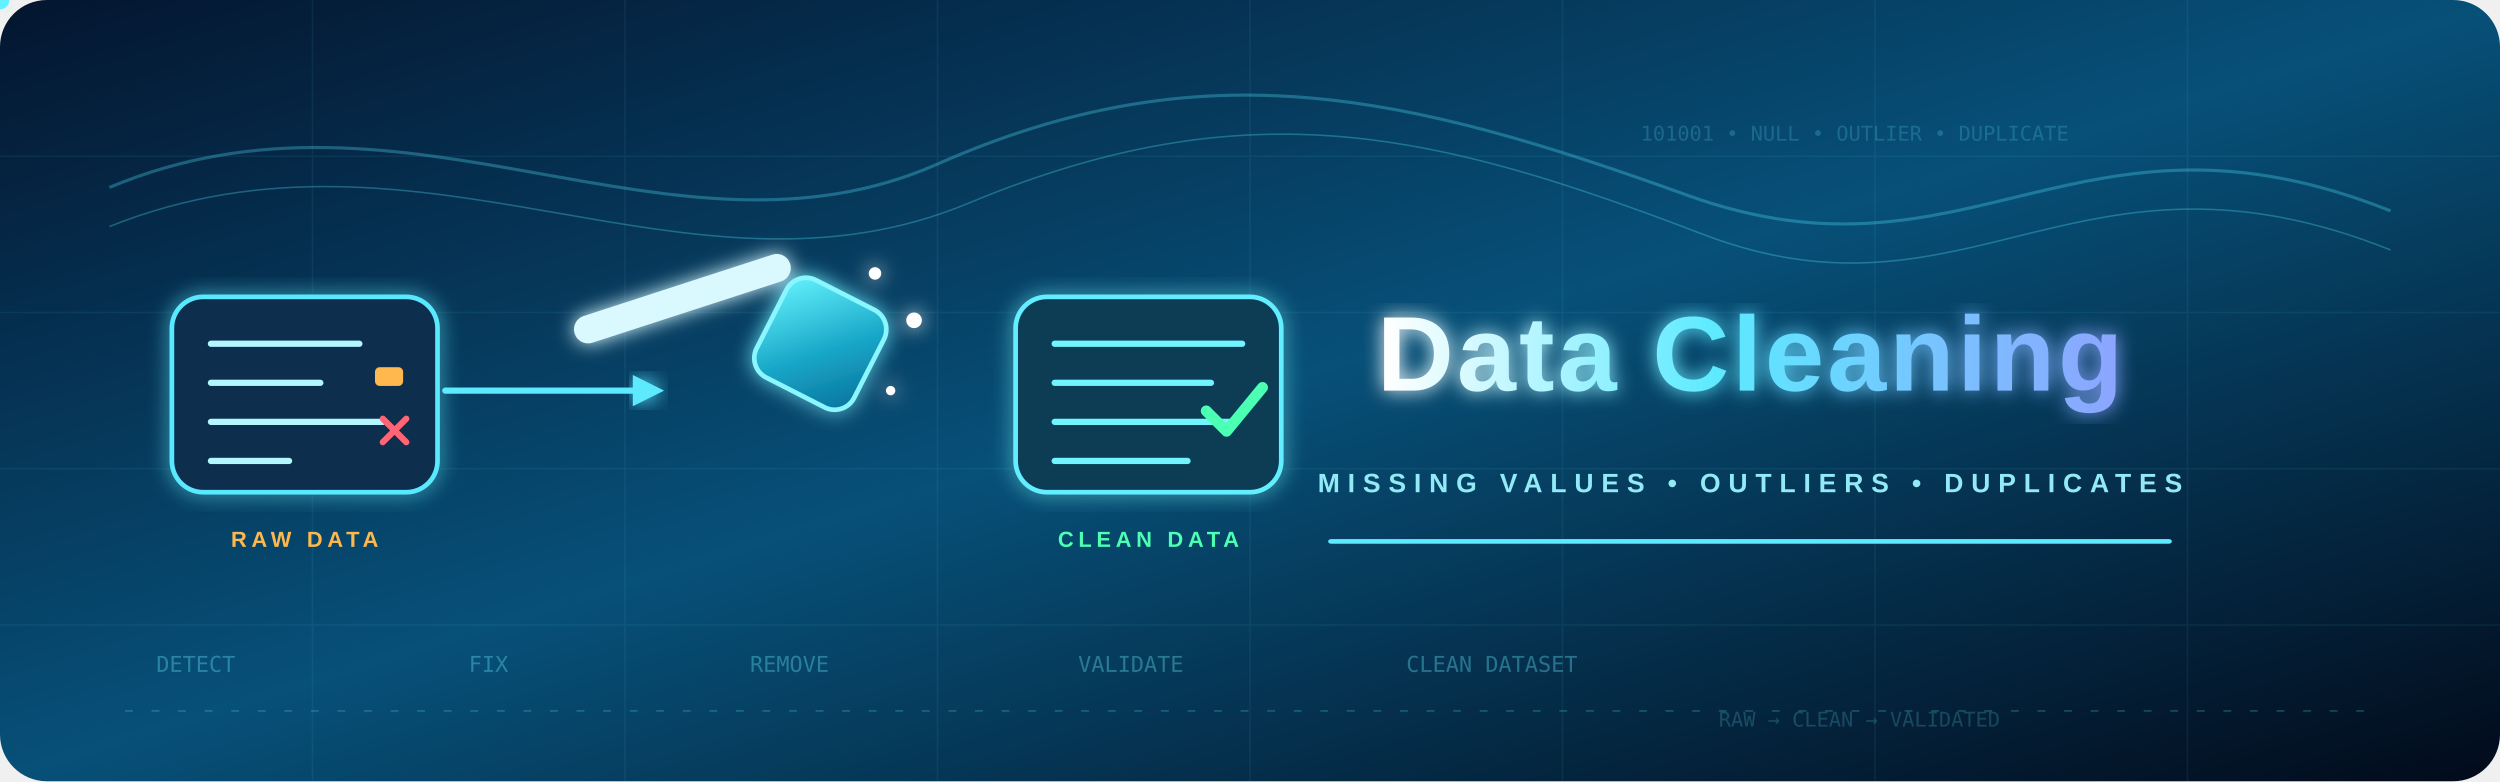
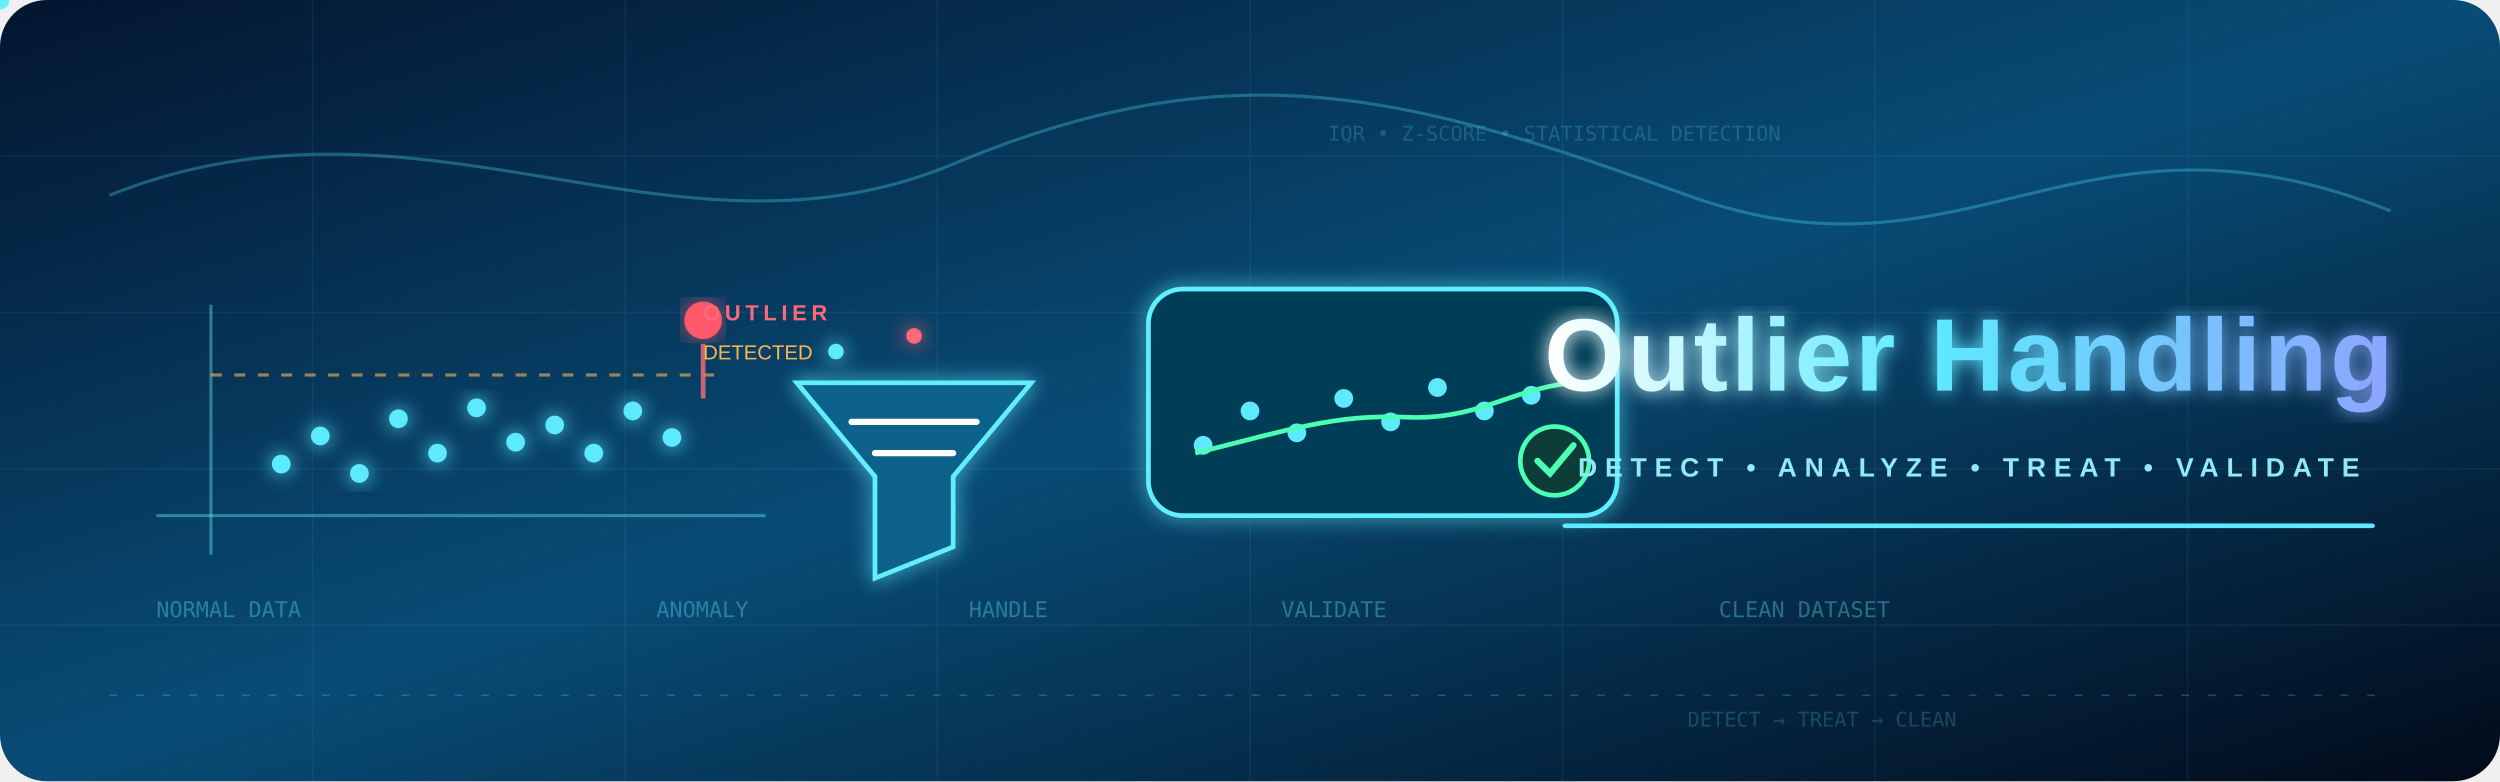
<svg xmlns="http://www.w3.org/2000/svg" width="1600" height="500" viewBox="0 0 1600 500">
  <defs>
    <linearGradient id="bg" x1="0" y1="0" x2="1" y2="1">
      <stop offset="0%" stop-color="#04152F" />
-       <stop offset="50%" stop-color="#075078" />
+       <stop offset="50%" stop-color="#084C76" />
      <stop offset="100%" stop-color="#020A1A" />
    </linearGradient>
    <linearGradient id="title" x1="0" y1="0" x2="1" y2="0">
      <stop offset="0%" stop-color="#FFFFFF" />
      <stop offset="45%" stop-color="#5DEAFF" />
      <stop offset="100%" stop-color="#8CA5FF" />
    </linearGradient>
-     <linearGradient id="clean" x1="0" y1="0" x2="1" y2="1">
-       <stop offset="0%" stop-color="#67F5FF" />
-       <stop offset="55%" stop-color="#19A8C9" />
-       <stop offset="100%" stop-color="#08709B" />
+     <linearGradient id="danger" x1="0" y1="0" x2="1" y2="1">
+       <stop offset="0%" stop-color="#FF6B7A" />
+       <stop offset="100%" stop-color="#FFB84D" />
    </linearGradient>
    <filter id="glow">
      <feGaussianBlur stdDeviation="6" result="blur" />
      <feMerge>
        <feMergeNode in="blur" />
        <feMergeNode in="SourceGraphic" />
      </feMerge>
    </filter>
-     <filter id="softGlow">
-       <feGaussianBlur stdDeviation="13" />
+     <filter id="redGlow">
+       <feGaussianBlur stdDeviation="10" result="blur" />
+       <feMerge>
+         <feMergeNode in="blur" />
+         <feMergeNode in="SourceGraphic" />
+       </feMerge>
    </filter>
  </defs>
  <rect width="1600" height="500" rx="30" fill="url(#bg)" />
  <g stroke="#61EFFF" opacity=".07">
    <path d="M0 100H1600" />
    <path d="M0 200H1600" />
    <path d="M0 300H1600" />
    <path d="M0 400H1600" />
    <path d="M200 0V500" />
    <path d="M400 0V500" />
    <path d="M600 0V500" />
    <path d="M800 0V500" />
    <path d="M1000 0V500" />
    <path d="M1200 0V500" />
    <path d="M1400 0V500" />
  </g>
-   <g fill="none" stroke="#55E9FF" opacity=".3">
-     <path d="M70 120            C260 40 430 180 600 105            S900 60 1080 125            S1330 55 1530 135" stroke-width="2" />
-     <path d="M70 145            C270 65 440 205 620 130            S920 85 1090 150            S1330 80 1530 160" stroke-width="1" />
-   </g>
+   <path d="M70 125          C270 45 430 180 610 105          S900 60 1080 125          S1330 55 1530 135" fill="none" stroke="#55E9FF" stroke-width="2" opacity=".3" />
  <g fill="#64F1FF" filter="url(#glow)">
    <circle r="6">
-       <animateMotion dur="5s" repeatCount="indefinite" path="M70 120 C260 40 430 180 600 105 S900 60 1080 125 S1330 55 1530 135" />
-     </circle>
-     <circle r="5">
-       <animateMotion dur="4s" repeatCount="indefinite" path="M70 145 C270 65 440 205 620 130 S920 85 1090 150 S1330 80 1530 160" />
+       <animateMotion dur="5s" repeatCount="indefinite" path="M70 125 C270 45 430 180 610 105 S900 60 1080 125 S1330 55 1530 135" />
    </circle>
  </g>
-   <g transform="translate(110 190)" filter="url(#glow)">
-     <rect x="0" y="0" width="170" height="125" rx="20" fill="#092D4D" stroke="#58E9FF" stroke-width="3" />
-     <g stroke="#B4F6FF" stroke-width="4" stroke-linecap="round">
-       <path d="M25 30H120" />
-       <path d="M25 55H95" />
-       <path d="M25 80H135" />
-       <path d="M25 105H75" />
+   <g transform="translate(100 185)">
+     <line x1="0" y1="145" x2="390" y2="145" stroke="#66EFFF" stroke-width="2" opacity=".4" />
+     <line x1="35" y1="170" x2="35" y2="10" stroke="#66EFFF" stroke-width="2" opacity=".4" />
+     <g fill="#5DEAFF" filter="url(#glow)">
+       <circle cx="80" cy="112" r="6" />
+       <circle cx="105" cy="94" r="6" />
+       <circle cx="130" cy="118" r="6" />
+       <circle cx="155" cy="83" r="6" />
+       <circle cx="180" cy="105" r="6" />
+       <circle cx="205" cy="76" r="6" />
+       <circle cx="230" cy="98" r="6" />
+       <circle cx="255" cy="87" r="6" />
+       <circle cx="280" cy="105" r="6" />
+       <circle cx="305" cy="78" r="6" />
+       <circle cx="330" cy="95" r="6" />
    </g>
-     <rect x="130" y="45" width="18" height="12" rx="3" fill="#FFB84D">
-       <animate attributeName="opacity" values="1;.25;1" dur="1s" repeatCount="indefinite" />
-     </rect>
-     <g stroke="#FF6575" stroke-width="4" stroke-linecap="round">
-       <path d="M135 78L150 93" />
-       <path d="M150 78L135 93" />
-     </g>
+     <circle cx="350" cy="20" r="12" fill="#FF596B" filter="url(#redGlow)">
+       <animate attributeName="r" values="9;17;9" dur="1.3s" repeatCount="indefinite" />
+     </circle>
+     <line x1="35" y1="55" x2="365" y2="55" stroke="#FFB84D" stroke-width="2" stroke-dasharray="7 8" opacity=".6" />
+     <path d="M350 35            L350 70" stroke="#FF6B75" stroke-width="3" marker-end="url(#arrow)" opacity=".8" />
  </g>
-   <text x="195" y="350" text-anchor="middle" font-family="Arial" font-size="14" font-weight="600" letter-spacing="3" fill="#FFB84D">
+   <text x="450" y="205" font-family="Arial" font-size="14" font-weight="700" letter-spacing="3" fill="#FF6877">

-   RAW DATA
+   OUTLIER

</text>
-   <g filter="url(#glow)">
-     <rect x="365" y="205" width="145" height="18" rx="9" fill="#D9F9FF" transform="rotate(-18 365 205)" />
-     <rect x="490" y="185" width="70" height="70" rx="14" fill="url(#clean)" stroke="#8AF6FF" stroke-width="3" transform="rotate(27 525 220)" />
-     <g fill="#FFFFFF">
-       <circle cx="560" cy="175" r="4">
-         <animate attributeName="cy" values="175;155;175" dur="1.2s" repeatCount="indefinite" />
-       </circle>
-       <circle cx="585" cy="205" r="5">
-         <animate attributeName="cy" values="205;180;205" dur="1.5s" repeatCount="indefinite" />
-       </circle>
-       <circle cx="570" cy="250" r="3">
-         <animate attributeName="cy" values="250;225;250" dur="1.3s" repeatCount="indefinite" />
-       </circle>
-     </g>
-   </g>
-   <g stroke="#5DEAFF" stroke-width="4" fill="none" stroke-linecap="round">
-     <path d="M285 250            C340 250 350 250 410 250" />
-   </g>
-   <path d="M405 240L425 250L405 260Z" fill="#5DEAFF" filter="url(#glow)" />
-   <g transform="translate(650 190)" filter="url(#glow)">
-     <rect x="0" y="0" width="170" height="125" rx="20" fill="#073D55" stroke="#63EEFF" stroke-width="3" />
-     <g stroke="#72F4FF" stroke-width="4" stroke-linecap="round">
-       <path d="M25 30H145" />
-       <path d="M25 55H125" />
-       <path d="M25 80H140" />
-       <path d="M25 105H110" />
-     </g>
-     <path d="M122 73            L135 86            L158 58" fill="none" stroke="#4CFFB3" stroke-width="7" stroke-linecap="round" stroke-linejoin="round">
-       <animate attributeName="stroke-dasharray" values="0 100;100 0" dur="1.5s" repeatCount="indefinite" />
-     </path>
-   </g>
-   <text x="735" y="350" text-anchor="middle" font-family="Arial" font-size="14" font-weight="600" letter-spacing="3" fill="#4CFFB3">
+   <text x="450" y="230" font-family="Arial" font-size="13" fill="#FFB84D">

-   CLEAN DATA
+   DETECTED

</text>
+   <g transform="translate(510 245)" filter="url(#glow)">
+     <path d="M0 0            H150            L100 60            V105            L50 125            V60            Z" fill="#0B628C" stroke="#63EEFF" stroke-width="3" />
+     <path d="M35 25H115" stroke="#FFFFFF" stroke-width="4" stroke-linecap="round" />
+     <path d="M50 45H100" stroke="#FFFFFF" stroke-width="4" stroke-linecap="round" />
+     <circle cx="25" cy="-20" r="5" fill="#5DEAFF">
+       <animate attributeName="cy" values="-20;20;70" dur="1.8s" repeatCount="indefinite" />
+     </circle>
+     <circle cx="75" cy="-30" r="5" fill="#FF6877">
+       <animate attributeName="cy" values="-30;20;70" dur="2.1s" repeatCount="indefinite" />
+     </circle>
+   </g>
+   <g transform="translate(735 185)" filter="url(#glow)">
+     <rect x="0" y="0" width="300" height="145" rx="22" fill="#063C56" stroke="#61EFFF" stroke-width="3" />
+     <g fill="#5DEAFF">
+       <circle cx="35" cy="100" r="6" />
+       <circle cx="65" cy="78" r="6" />
+       <circle cx="95" cy="92" r="6" />
+       <circle cx="125" cy="70" r="6" />
+       <circle cx="155" cy="85" r="6" />
+       <circle cx="185" cy="63" r="6" />
+       <circle cx="215" cy="78" r="6" />
+       <circle cx="245" cy="68" r="6" />
+     </g>
+     <path d="M30 105            C90 90 120 80 165 82            S230 65 270 60" fill="none" stroke="#4CFFB3" stroke-width="3" />
+     <circle cx="260" cy="110" r="22" fill="#073C39" stroke="#4CFFB3" stroke-width="3" />
+     <path d="M249 110            L257 118            L272 100" fill="none" stroke="#4CFFB3" stroke-width="4" stroke-linecap="round" />
+   </g>
  <g text-anchor="middle">
-     <text x="1120" y="250" font-family="Arial, Helvetica, sans-serif" font-size="68" font-weight="900" letter-spacing="2" fill="url(#title)" filter="url(#glow)">
+     <text x="1260" y="250" font-family="Arial, Helvetica, sans-serif" font-size="66" font-weight="900" letter-spacing="2" fill="url(#title)" filter="url(#glow)">

-     Data Cleaning
+     Outlier Handling

  </text>
-     <text x="1120" y="315" font-family="Arial, Helvetica, sans-serif" font-size="17" font-weight="600" letter-spacing="5" fill="#91EAF5">
+     <text x="1260" y="305" font-family="Arial, Helvetica, sans-serif" font-size="17" font-weight="600" letter-spacing="5" fill="#91EAF5">

-     MISSING VALUES • OUTLIERS • DUPLICATES
+     DETECT • ANALYZE • TREAT • VALIDATE

  </text>
-     <rect x="850" y="345" width="540" height="3" rx="2" fill="#5DEAFF">
-       <animate attributeName="width" values="80;540;80" dur="3s" repeatCount="indefinite" />
-       <animate attributeName="x" values="1120;850;1120" dur="3s" repeatCount="indefinite" />
+     <rect x="1000" y="335" width="520" height="3" rx="2" fill="#5DEAFF">
+       <animate attributeName="width" values="70;520;70" dur="3s" repeatCount="indefinite" />
+       <animate attributeName="x" values="1260;1000;1260" dur="3s" repeatCount="indefinite" />
    </rect>
  </g>
  <g font-family="monospace" font-size="14" fill="#67EFFF" opacity=".35">
-     <text x="100" y="430">
-     DETECT
+     <text x="100" y="395">
+     NORMAL DATA
  </text>
-     <text x="300" y="430">
-     FIX
+     <text x="420" y="395">
+     ANOMALY
  </text>
-     <text x="480" y="430">
-     REMOVE
+     <text x="620" y="395">
+     HANDLE
  </text>
-     <text x="690" y="430">
+     <text x="820" y="395">
    VALIDATE
  </text>
-     <text x="900" y="430">
+     <text x="1100" y="395">
    CLEAN DATASET
  </text>
  </g>
-   <path d="M80 455H1520" stroke="#5DEAFF" stroke-width="1" stroke-dasharray="5 12" opacity=".25" />
+   <path d="M70 445H1530" stroke="#5DEAFF" stroke-width="1" stroke-dasharray="5 12" opacity=".25" />
  <g font-family="monospace" font-size="13" fill="#65EFFF" opacity=".2">
-     <text x="1050" y="90">
-     101001 • NULL • OUTLIER • DUPLICATE
+     <text x="850" y="90">
+     IQR • Z-SCORE • STATISTICAL DETECTION
  </text>
-     <text x="1100" y="465">
-     RAW → CLEAN → VALIDATED
+     <text x="1080" y="465">
+     DETECT → TREAT → CLEAN
  </text>
  </g>
-   <rect x="-250" y="0" width="100" height="500" fill="url(#clean)" opacity=".08">
+   <rect x="-250" y="0" width="100" height="500" fill="#FFFFFF" opacity=".06">
    <animateTransform attributeName="transform" type="translate" values="-400 0;2000 0" dur="5s" repeatCount="indefinite" />
  </rect>
</svg>
